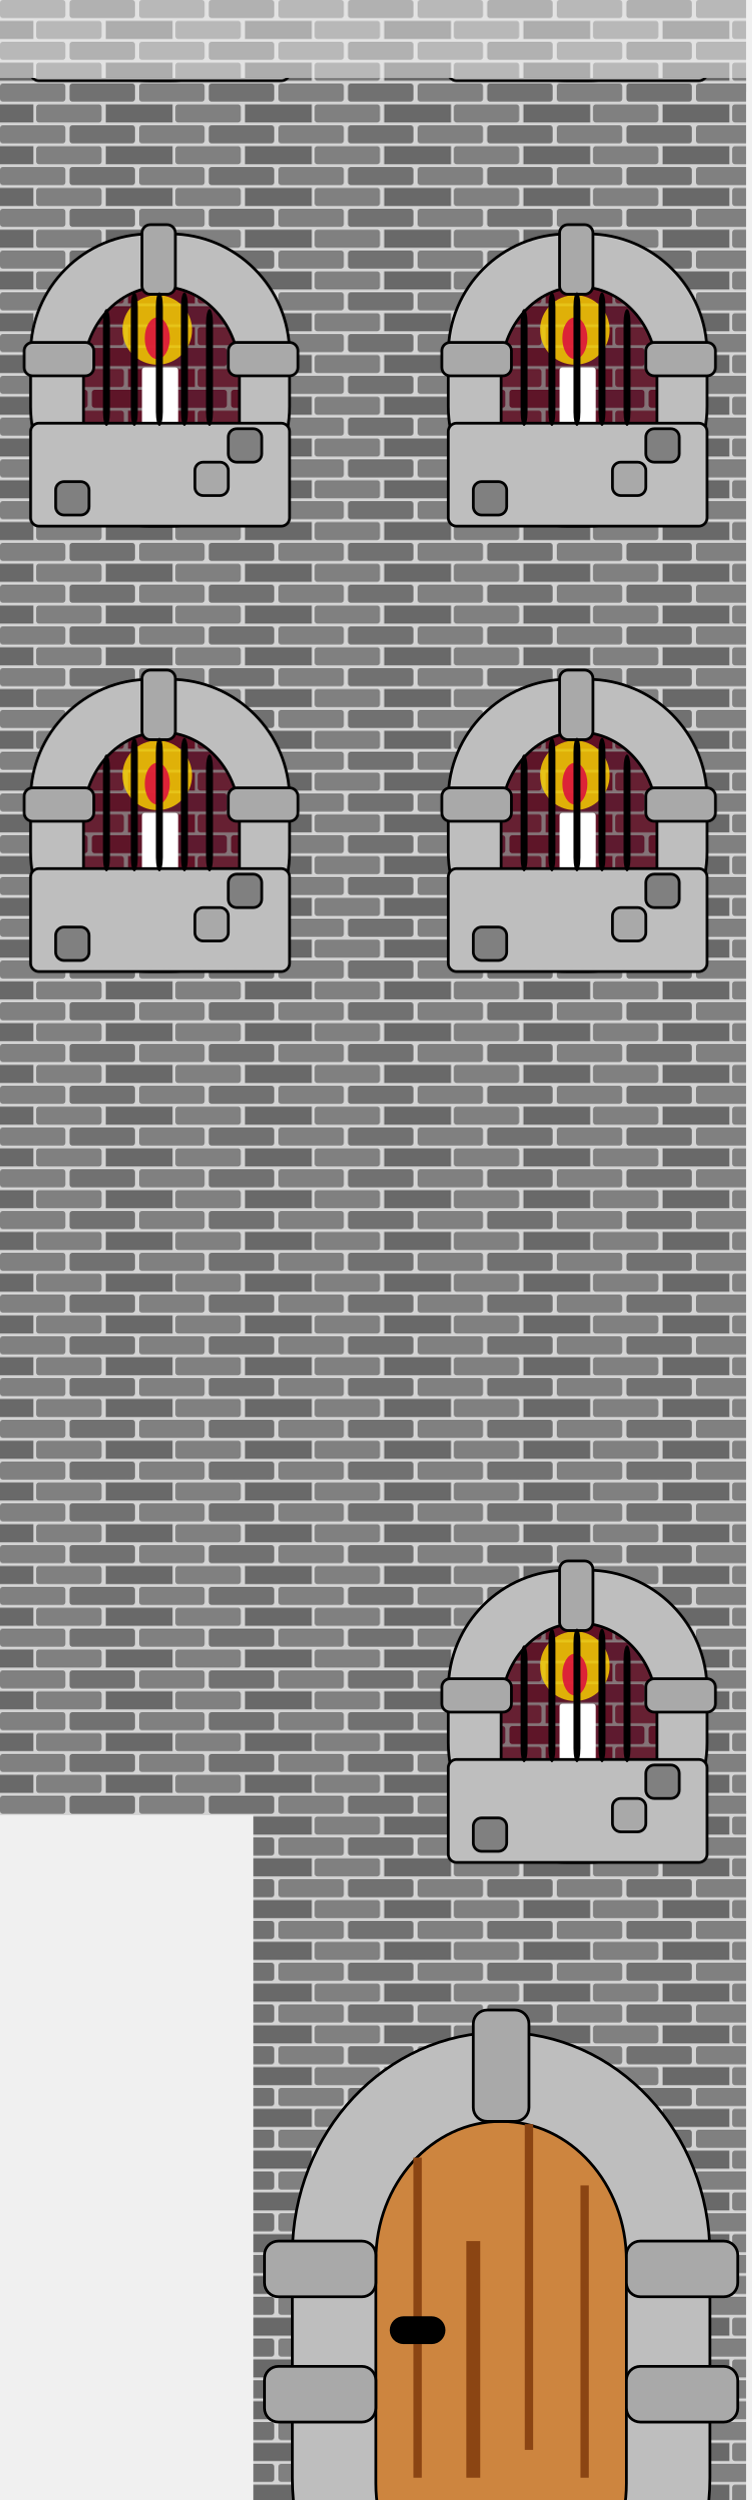
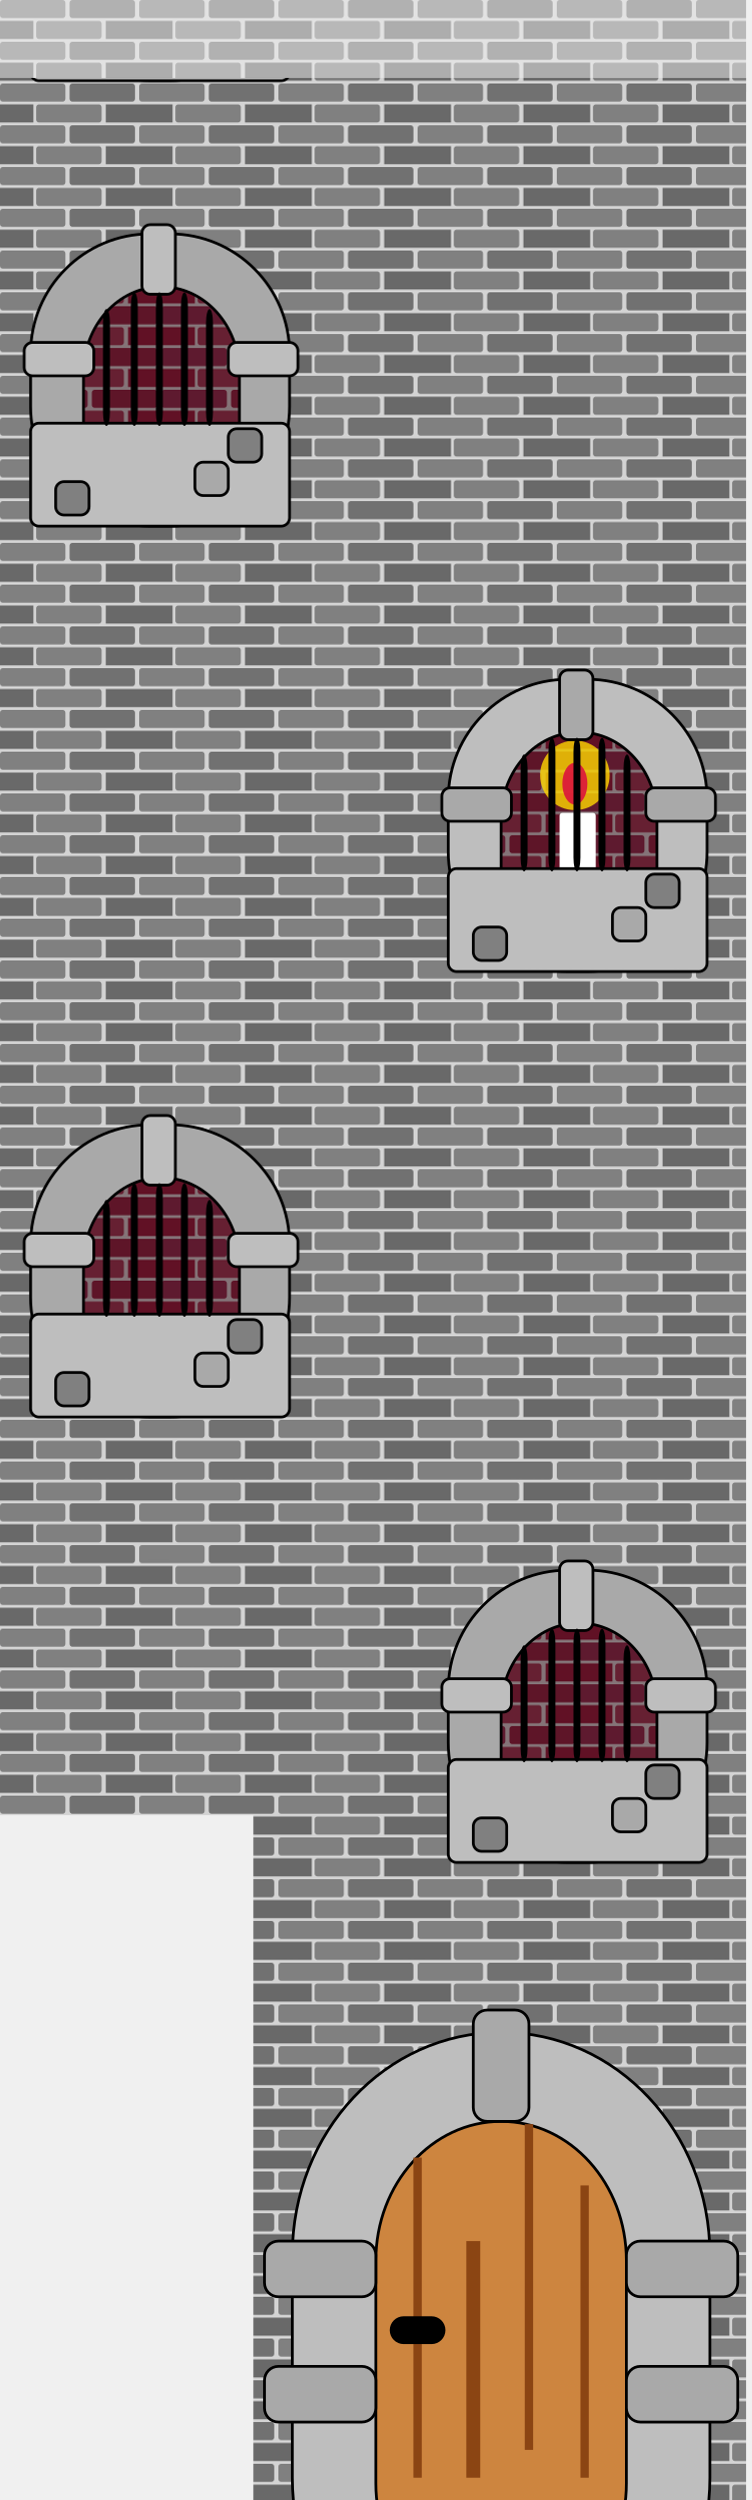
<svg xmlns="http://www.w3.org/2000/svg" width="270" height="898" class="cover5">
  <defs>
    <pattern id="redBricks" patternUnits="userSpaceOnUse" x="0" y="0" width="50" height="15">
      <rect width="50" height="15" x="0" y="0" fill="#dcc0c7" />
      <rect width="23.5" height="6.5" x="0" y="0" rx="1" fill="#9d2c4e" />
      <rect width="23.5" height="6.5" x="25" y="0" rx="1" fill="#9c2343" />
      <rect width="12" height="6.5" x="0" y="7.5" fill="#a11d3e" />
      <rect width="23.5" height="6.5" x="13" y="7.5" rx="1" fill="#aa3553" />
      <rect width="12" height="6.5" x="38" y="7.5" fill="#a11d3e" />
    </pattern>
    <pattern id="greyBricks" patternUnits="userSpaceOnUse" x="0" y="0" width="50" height="15">
      <rect width="50" height="15" x="0" y="0" fill="lightgrey" />
      <rect width="23.5" height="6.5" x="0" y="0" rx="1" fill="grey" />
      <rect width="23.5" height="6.5" x="25" y="0" rx="1" fill="#717171" />
      <rect width="12" height="6.5" x="0" y="7.5" fill="dimgrey" />
      <rect width="23.5" height="6.5" x="13" y="7.5" rx="1" fill="#808080" />
      <rect width="12" height="6.5" x="38" y="7.5" fill="dimgrey" />
    </pattern>
    <pattern id="windowPattern" patternUnits="userSpaceOnUse" x="8" y="80" width="150" height="160">
+       <rect width="93" height="105" x="3" y="4" fill="darkgrey" rx="43" stroke="black" />
+       <rect width="56" height="83" x="22" y="23" rx="31" stroke="black" fill="url(#redBricks)" />
+       <rect width="56" height="83" x="22" y="23" rx="31" opacity=".4" />
+       <rect width="93" height="37" x="3" y="72" fill="#bebebe" rx="3" stroke="black" />
+       <rect width="12" height="25" x="43" y=".7" fill="#bebebe" rx="3" stroke="black" />
+       <rect width="25" height="12" x=".7" y="43" fill="#bebebe" rx="3" stroke="black" />
+       <rect width="25" height="12" x="74" y="43" fill="#bebebe" rx="3" stroke="black" />
+       <rect width="12" height="12" x="74" y="74" fill="grey" rx="3" stroke="black" />
+       <rect width="12" height="12" x="62" y="86" fill="darkgrey" rx="3" stroke="black" />
+       <rect width="12" height="12" x="12" y="93" fill="grey" rx="3" stroke="black" />
+       <rect width="2.5" height="42" x="29" y="31" rx="5" />
+       <rect width="2.5" height="48" x="39" y="25" rx="5" />
+       <rect width="2.5" height="48" x="48" y="25" rx="5" />
+       <rect width="2.5" height="48" x="57" y="25" rx="5" />
+       <rect width="2.5" height="42" x="66" y="31" rx="5" />
+     </pattern>
+     <pattern id="windowCandle" patternUnits="userSpaceOnUse" x="8" y="80" width="150" height="160">
      <rect width="93" height="105" x="3" y="4" fill="#bebebe" rx="43" stroke="black" />
      <rect width="56" height="83" x="22" y="23" rx="31" stroke="black" fill="url(#redBricks)" />
      <rect width="56" height="83" x="22" y="23" rx="31" opacity=".4" />
      <rect width="13" height="22" x="43" y="52" rx="1" fill="white" />
      <rect width="25" height="25" x="36" y="26" rx="15" fill="gold" opacity=".8" />
      <rect width="9" height="15" x="44" y="34" rx="15" fill="crimson" opacity=".9" />
      <rect width="93" height="37" x="3" y="72" fill="#bebebe" rx="3" stroke="black" />
      <rect width="12" height="25" x="43" y=".7" fill="darkgrey" rx="3" stroke="black" />
      <rect width="25" height="12" x=".7" y="43" fill="darkgrey" rx="3" stroke="black" />
      <rect width="25" height="12" x="74" y="43" fill="darkgrey" rx="3" stroke="black" />
      <rect width="12" height="12" x="74" y="74" fill="grey" rx="3" stroke="black" />
      <rect width="12" height="12" x="62" y="86" fill="darkgrey" rx="3" stroke="black" />
      <rect width="12" height="12" x="12" y="93" fill="grey" rx="3" stroke="black" />
      <rect width="2.5" height="42" x="29" y="31" rx="5" />
      <rect width="2.5" height="48" x="39" y="25" rx="5" />
      <rect width="2.5" height="48" x="48" y="25" rx="5" />
      <rect width="2.5" height="48" x="57" y="25" rx="5" />
      <rect width="2.5" height="42" x="66" y="31" rx="5" />
    </pattern>
  </defs>
  <rect width="268" height="33" x="0" y="0" fill="url(#greyBricks)" opacity=".5" />
  <rect width="268" height="624" x="0" y="28" fill="url(#greyBricks)" />
  <rect width="177" height="617" x="91" y="650.5" fill="url(#greyBricks)" />
-   <rect width="268" height="360" x="0" y="28" fill="url(#windowPattern)" />
+   <rect width="134" height="180" x="0" y="28" fill="url(#windowPattern)" />
+   <rect width="134" height="180" x="134" y="208" fill="url(#windowCandle)" />
+   <rect width="134" height="180" x="0" y="380" fill="url(#windowPattern)" />
  <rect width="134" height="150" x="125" y="528" fill="url(#windowPattern)" />
  <rect width="150" height="240" x="105" y="730" fill="#bebebe" rx="80" stroke="black" />
  <rect width="90" height="180" x="135" y="762" fill="peru" rx="50" stroke="black" />
  <rect width="20" height="40" x="170" y="722" fill="darkgrey" rx="5" stroke="black" />
  <rect width="40" height="20" x="95" y="805" fill="darkgrey" rx="5" stroke="black" />
  <rect width="40" height="20" x="95" y="850" fill="darkgrey" rx="5" stroke="black" />
  <rect width="40" height="20" x="225" y="805" fill="darkgrey" rx="5" stroke="black" />
  <rect width="40" height="20" x="225" y="850" fill="darkgrey" rx="5" stroke="black" />
  <line x1="150" y1="775" x2="150" y2="890" style="stroke:saddlebrown;stroke-width:3" />
  <line x1="170" y1="805" x2="170" y2="890" style="stroke:saddlebrown;stroke-width:5" />
  <line x1="210" y1="785" x2="210" y2="890" style="stroke:saddlebrown;stroke-width:3" />
  <line x1="190" y1="763" x2="190" y2="880" style="stroke:saddlebrown;stroke-width:3" />
  <rect width="20" height="10" x="140" y="832" rx="5" />
</svg>
